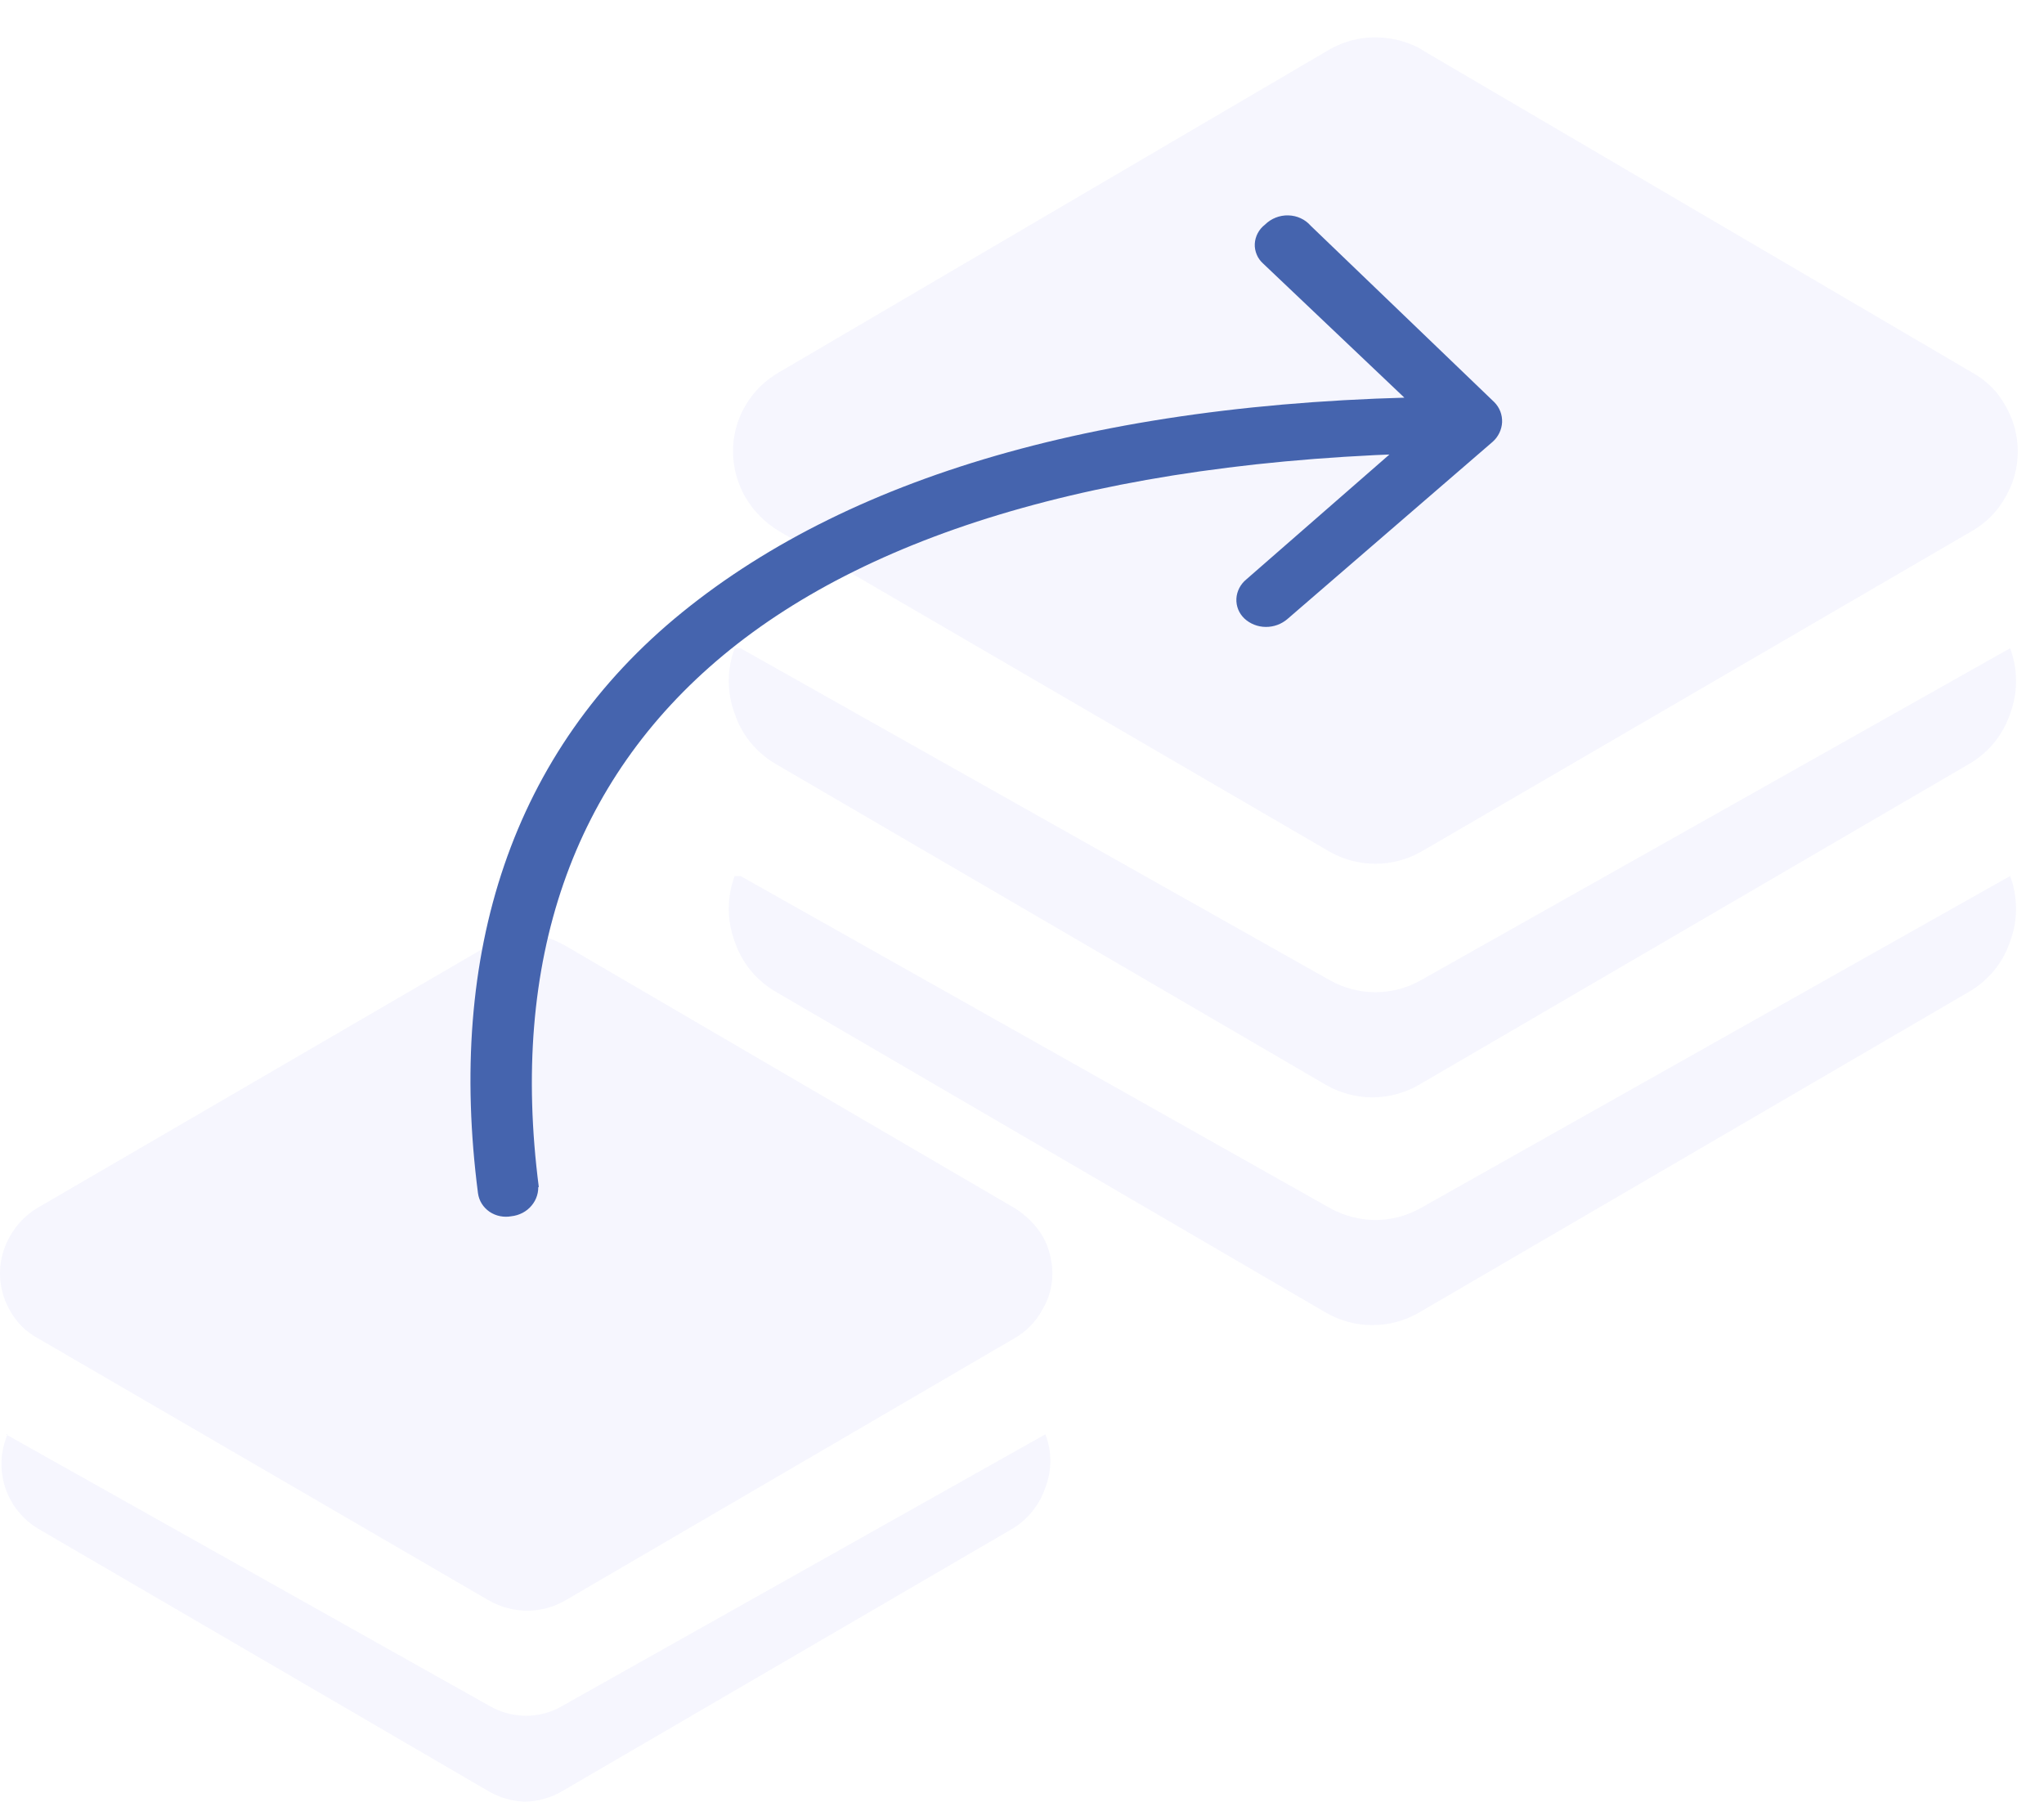
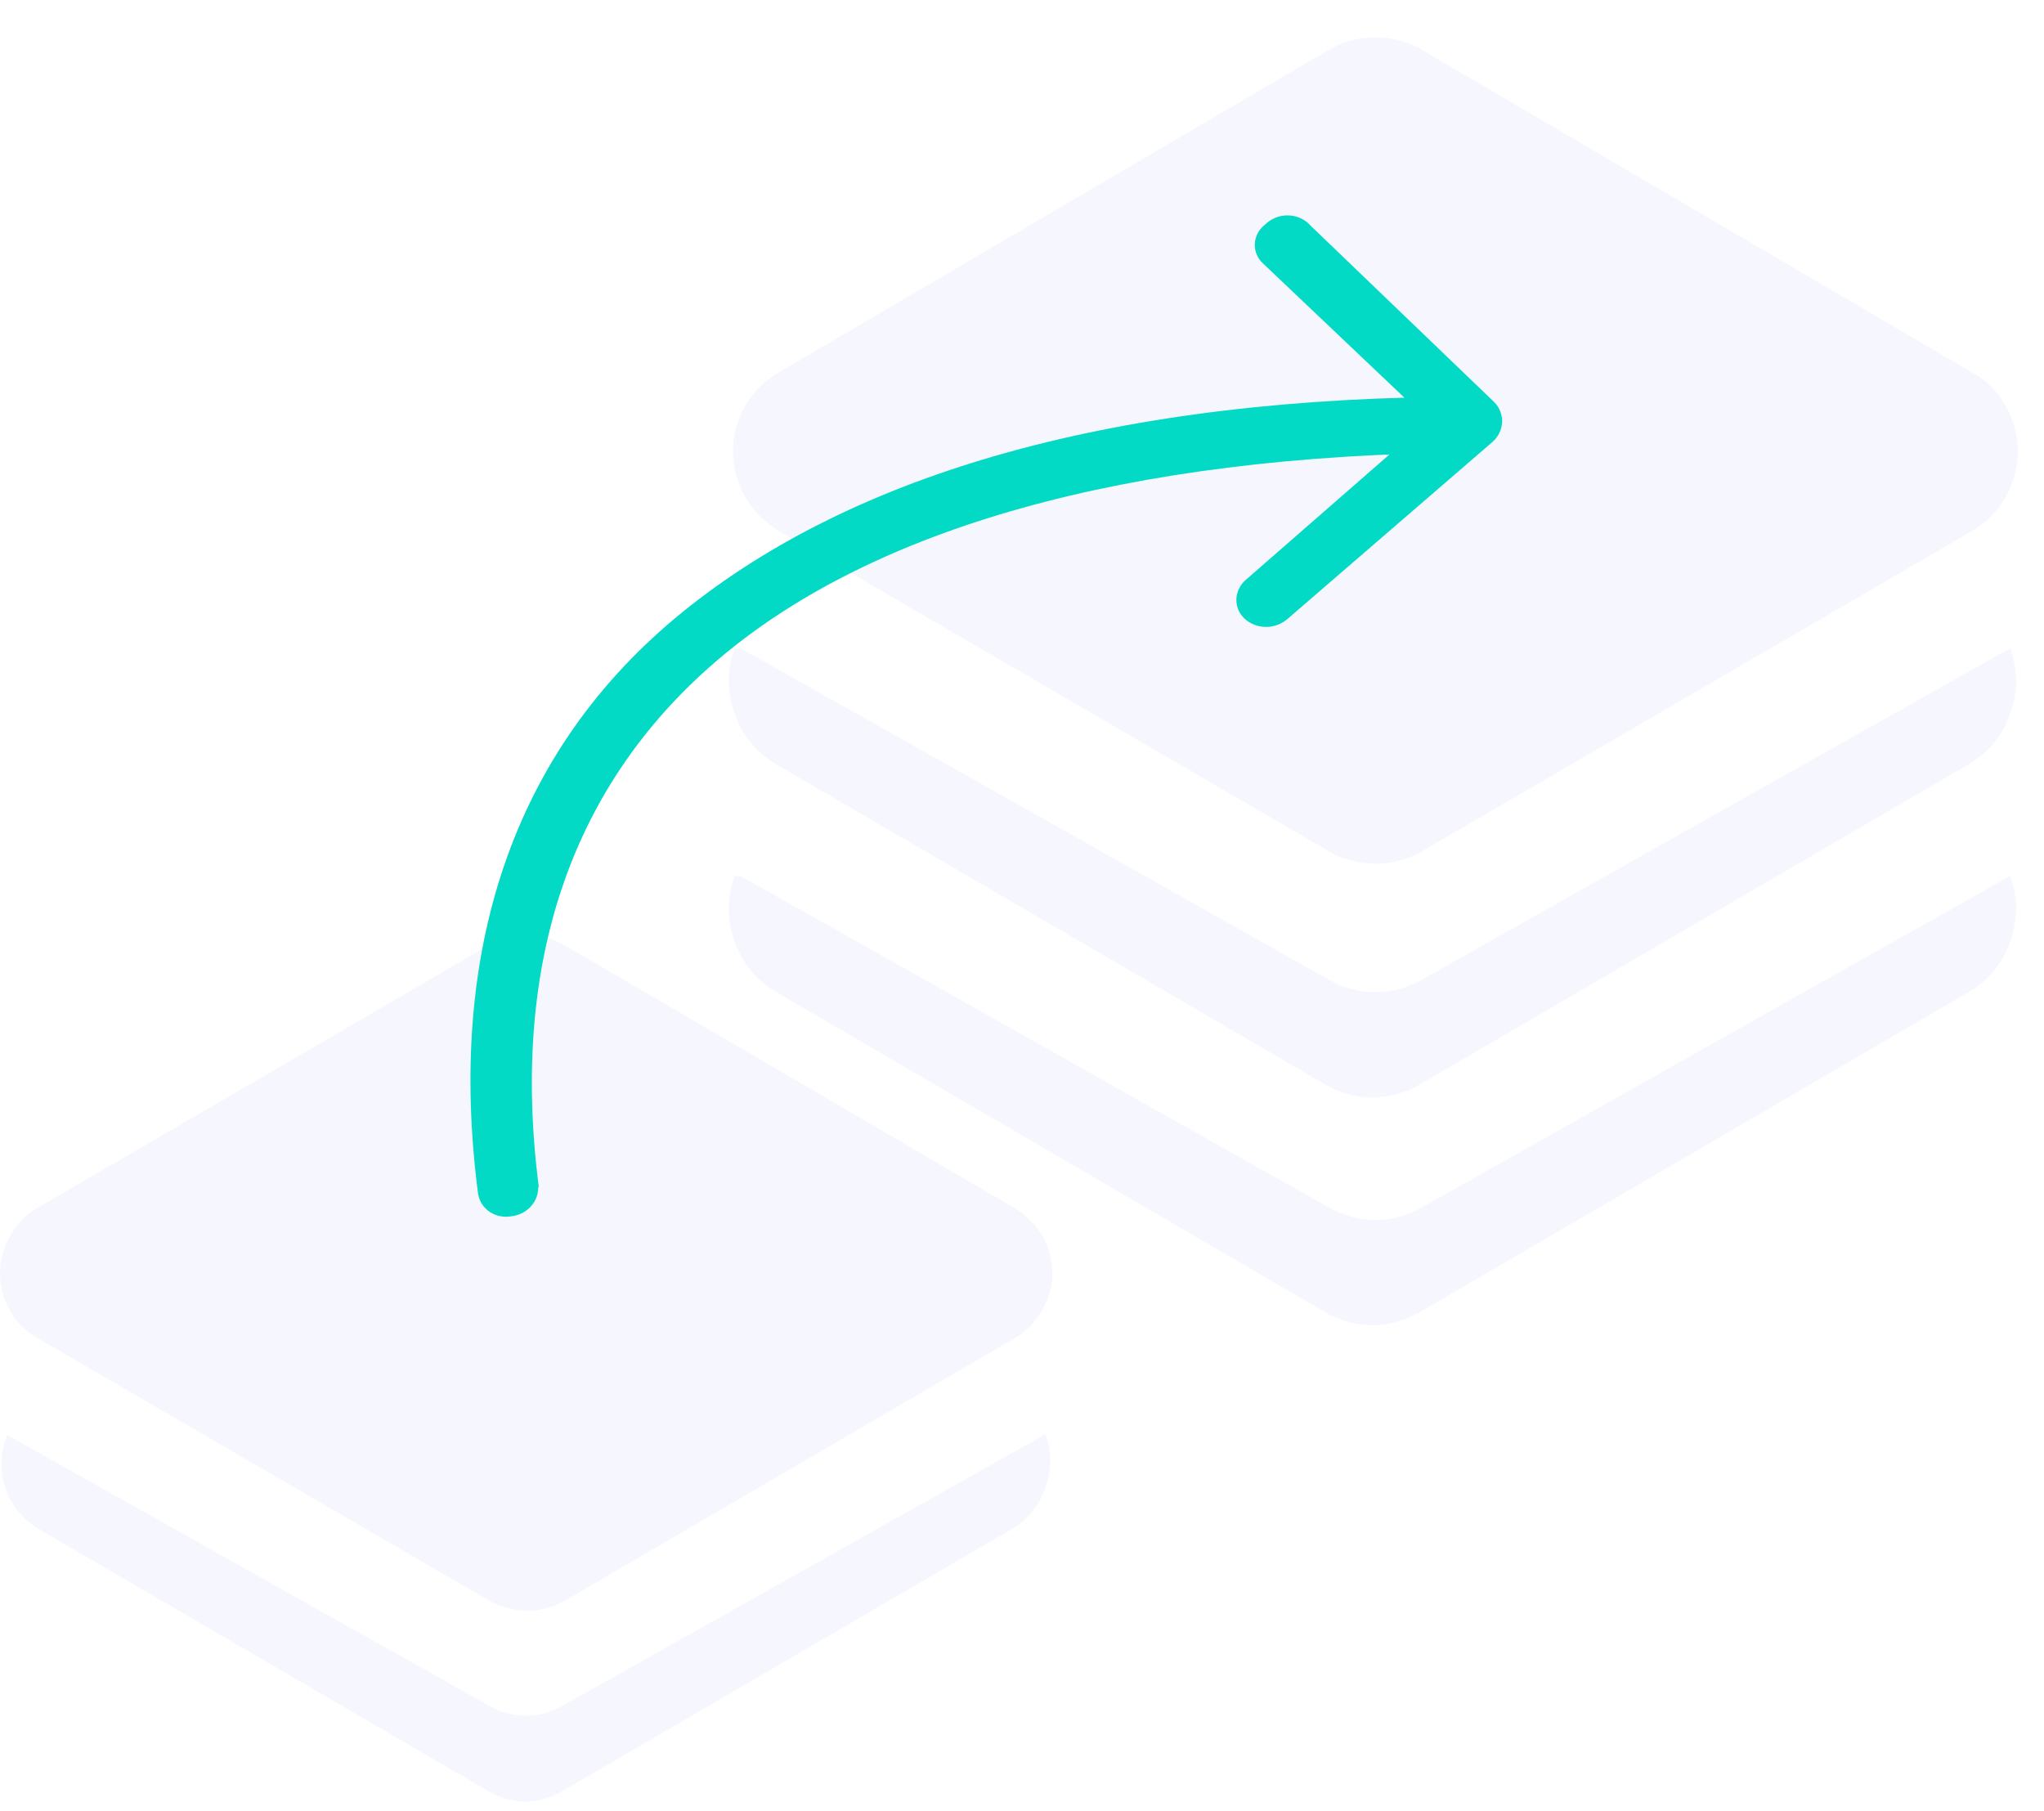
<svg xmlns="http://www.w3.org/2000/svg" width="35" height="31" viewBox="0 0 35 31" fill="none">
  <path d="M24.351 0.85C24.107 0.712 23.831 0.64 23.551 0.64C23.273 0.639 23.001 0.711 22.761 0.85L13.331 6.38C13.094 6.517 12.897 6.714 12.76 6.951C12.623 7.188 12.551 7.456 12.551 7.73C12.553 8.004 12.625 8.272 12.761 8.51C12.9 8.748 13.096 8.947 13.331 9.09L22.761 14.58C23.001 14.718 23.274 14.79 23.551 14.79C23.828 14.79 24.1 14.718 24.341 14.58L33.771 9.09C34.01 8.953 34.207 8.752 34.341 8.51C34.479 8.273 34.551 8.004 34.551 7.73C34.551 7.456 34.479 7.187 34.341 6.95C34.21 6.709 34.012 6.511 33.771 6.38L24.341 0.85H24.351Z" fill="#F6F6FE" />
  <path d="M12.68 11.1L22.78 16.79C23.016 16.92 23.28 16.989 23.55 16.99C23.819 16.99 24.084 16.921 24.32 16.79L34.42 11.1C34.555 11.461 34.555 11.859 34.42 12.22C34.299 12.582 34.05 12.888 33.72 13.08L24.29 18.58C24.049 18.718 23.777 18.79 23.5 18.79C23.223 18.79 22.95 18.718 22.71 18.58L13.28 13.08C12.95 12.888 12.701 12.582 12.58 12.22C12.445 11.859 12.445 11.461 12.58 11.1H12.68Z" fill="#F6F6FE" />
  <path d="M12.68 15L22.78 20.69C23.016 20.82 23.28 20.889 23.55 20.89C23.819 20.89 24.084 20.821 24.32 20.69L34.42 15C34.555 15.361 34.555 15.759 34.42 16.12C34.299 16.482 34.05 16.788 33.72 16.98L24.29 22.48C24.049 22.618 23.777 22.69 23.5 22.69C23.223 22.69 22.95 22.618 22.71 22.48L13.28 16.98C12.95 16.788 12.701 16.482 12.58 16.12C12.445 15.759 12.445 15.361 12.58 15H12.68Z" fill="#F6F6FE" />
  <path d="M9.65 16.18C9.454 16.062 9.229 15.999 9 16C8.781 16.003 8.567 16.065 8.38 16.18L0.63 20.69C0.438 20.808 0.28 20.973 0.17 21.17C0.059 21.363 0 21.582 0 21.805C0 22.028 0.059 22.247 0.17 22.44C0.279 22.639 0.442 22.802 0.64 22.91L8.38 27.41C8.579 27.521 8.803 27.579 9.03 27.58C9.255 27.579 9.475 27.521 9.67 27.41L17.38 22.91C17.574 22.798 17.733 22.636 17.84 22.44C17.96 22.248 18.022 22.026 18.02 21.8C18.018 21.576 17.96 21.356 17.85 21.16C17.73 20.97 17.57 20.81 17.38 20.69L9.64 16.17L9.65 16.18Z" fill="#F6F6FE" />
  <path d="M0.1 24.56L8.38 29.21C8.572 29.321 8.789 29.379 9.01 29.38C9.228 29.379 9.442 29.321 9.63 29.21L17.9 24.56C18.014 24.853 18.014 25.177 17.9 25.47C17.802 25.768 17.599 26.02 17.33 26.18L9.61 30.68C9.415 30.791 9.194 30.85 8.97 30.85C8.763 30.84 8.561 30.782 8.38 30.68L0.66 26.18C0.39 26.021 0.187 25.768 0.089 25.47C-0.008 25.172 0.006 24.848 0.13 24.56H0.1Z" fill="#F6F6FE" />
-   <path d="M8.185 20.434C8.194 20.497 8.216 20.558 8.25 20.612C8.284 20.666 8.329 20.712 8.382 20.749C8.436 20.785 8.496 20.811 8.561 20.824C8.625 20.837 8.691 20.838 8.756 20.826C8.823 20.819 8.888 20.799 8.948 20.768C9.007 20.737 9.06 20.695 9.102 20.644C9.145 20.593 9.177 20.535 9.196 20.472C9.215 20.41 9.221 20.344 9.214 20.28L8.185 20.434ZM25.558 7.566C25.607 7.523 25.646 7.471 25.674 7.413C25.702 7.355 25.718 7.292 25.721 7.229C25.723 7.166 25.713 7.103 25.69 7.044C25.667 6.985 25.632 6.931 25.587 6.886L22.443 3.865C22.396 3.811 22.338 3.767 22.272 3.737C22.206 3.706 22.134 3.69 22.06 3.688C21.987 3.686 21.913 3.699 21.845 3.726C21.776 3.753 21.714 3.794 21.662 3.845C21.61 3.885 21.567 3.935 21.537 3.992C21.507 4.049 21.489 4.112 21.486 4.175C21.483 4.239 21.495 4.302 21.52 4.361C21.544 4.419 21.582 4.471 21.63 4.514L24.459 7.2L21.34 9.922C21.29 9.963 21.249 10.014 21.22 10.071C21.191 10.128 21.174 10.19 21.171 10.252C21.168 10.316 21.179 10.378 21.202 10.436C21.226 10.495 21.262 10.547 21.308 10.591C21.406 10.682 21.537 10.734 21.674 10.735C21.812 10.736 21.945 10.687 22.048 10.597L25.558 7.566ZM9.226 20.326C8.727 16.454 9.804 13.364 12.384 11.22C14.964 9.077 19.202 7.792 25.185 7.748L25.232 6.793C19.11 6.789 14.624 8.1 11.685 10.482C8.747 12.864 7.654 16.338 8.185 20.434L9.226 20.326Z" fill="#4564AE" />
+   <path d="M8.185 20.434C8.194 20.497 8.216 20.558 8.25 20.612C8.284 20.666 8.329 20.712 8.382 20.749C8.436 20.785 8.496 20.811 8.561 20.824C8.625 20.837 8.691 20.838 8.756 20.826C8.823 20.819 8.888 20.799 8.948 20.768C9.007 20.737 9.06 20.695 9.102 20.644C9.145 20.593 9.177 20.535 9.196 20.472C9.215 20.41 9.221 20.344 9.214 20.28L8.185 20.434ZM25.558 7.566C25.607 7.523 25.646 7.471 25.674 7.413C25.702 7.355 25.718 7.292 25.721 7.229C25.723 7.166 25.713 7.103 25.69 7.044C25.667 6.985 25.632 6.931 25.587 6.886L22.443 3.865C22.396 3.811 22.338 3.767 22.272 3.737C22.206 3.706 22.134 3.69 22.06 3.688C21.987 3.686 21.913 3.699 21.845 3.726C21.776 3.753 21.714 3.794 21.662 3.845C21.61 3.885 21.567 3.935 21.537 3.992C21.507 4.049 21.489 4.112 21.486 4.175C21.483 4.239 21.495 4.302 21.52 4.361C21.544 4.419 21.582 4.471 21.63 4.514L24.459 7.2L21.34 9.922C21.29 9.963 21.249 10.014 21.22 10.071C21.191 10.128 21.174 10.19 21.171 10.252C21.168 10.316 21.179 10.378 21.202 10.436C21.226 10.495 21.262 10.547 21.308 10.591C21.406 10.682 21.537 10.734 21.674 10.735C21.812 10.736 21.945 10.687 22.048 10.597L25.558 7.566ZM9.226 20.326C8.727 16.454 9.804 13.364 12.384 11.22C14.964 9.077 19.202 7.792 25.185 7.748L25.232 6.793C19.11 6.789 14.624 8.1 11.685 10.482C8.747 12.864 7.654 16.338 8.185 20.434L9.226 20.326Z" fill="#03DAC5" />
</svg>
